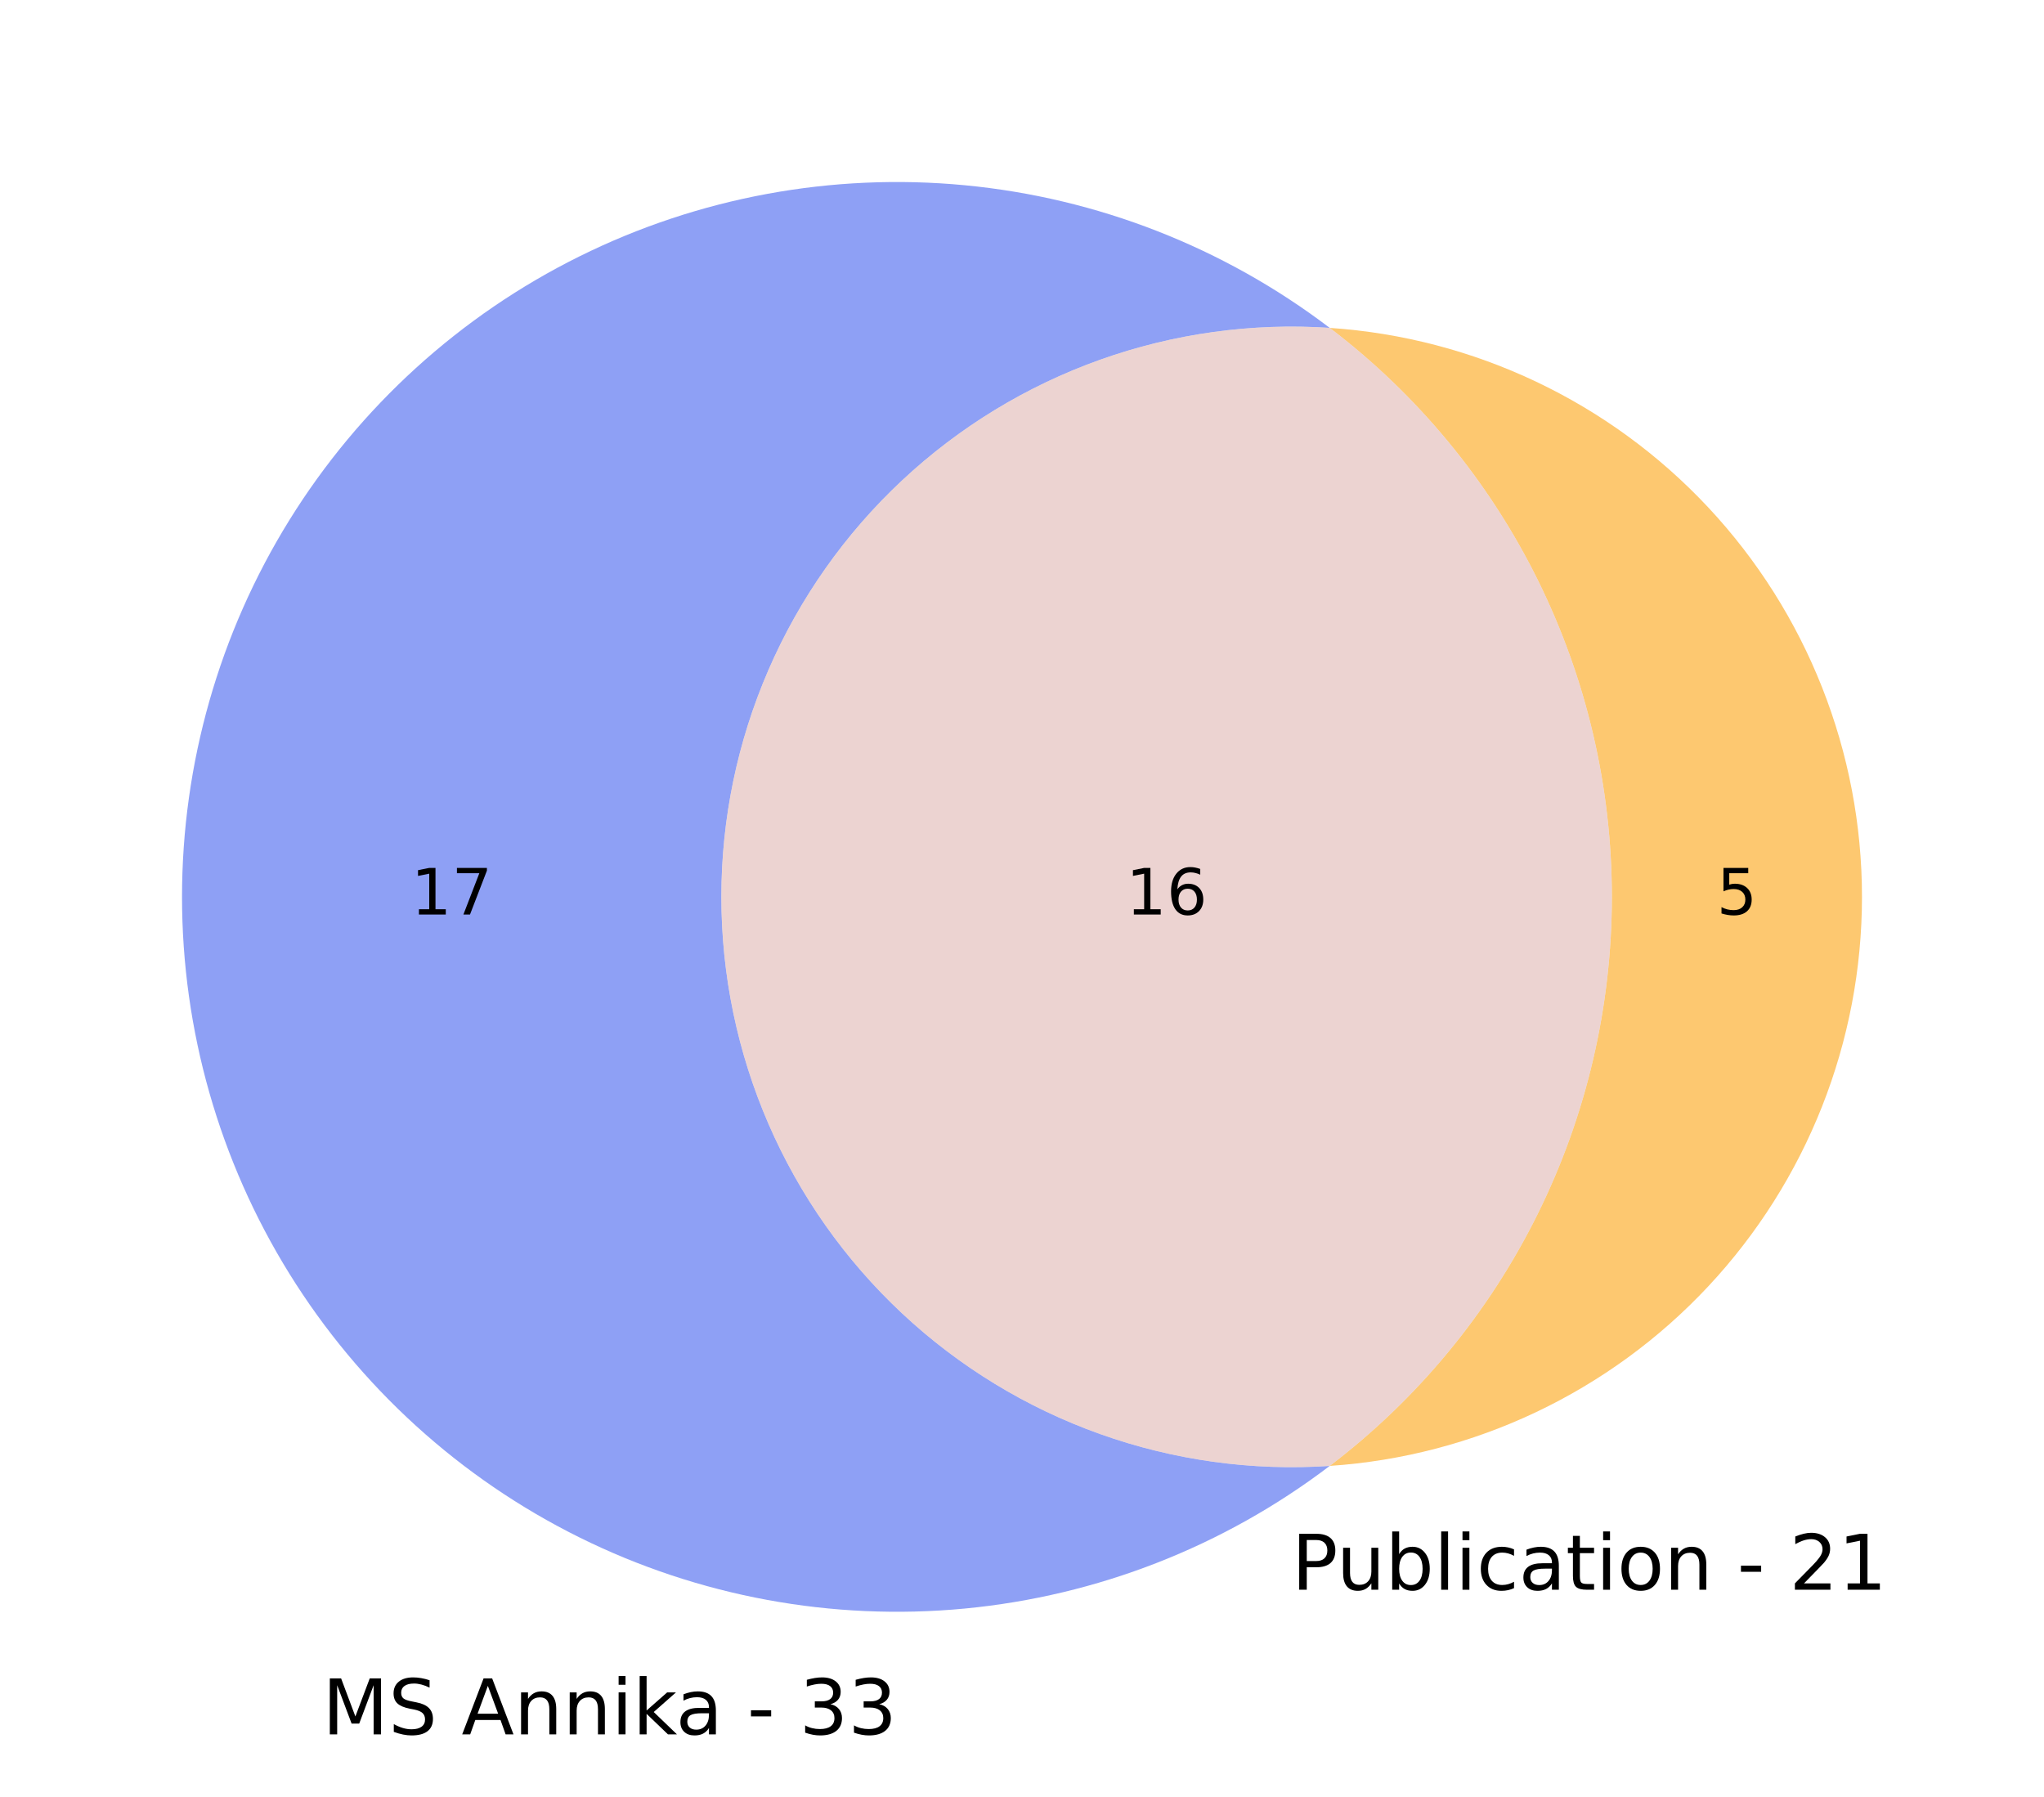
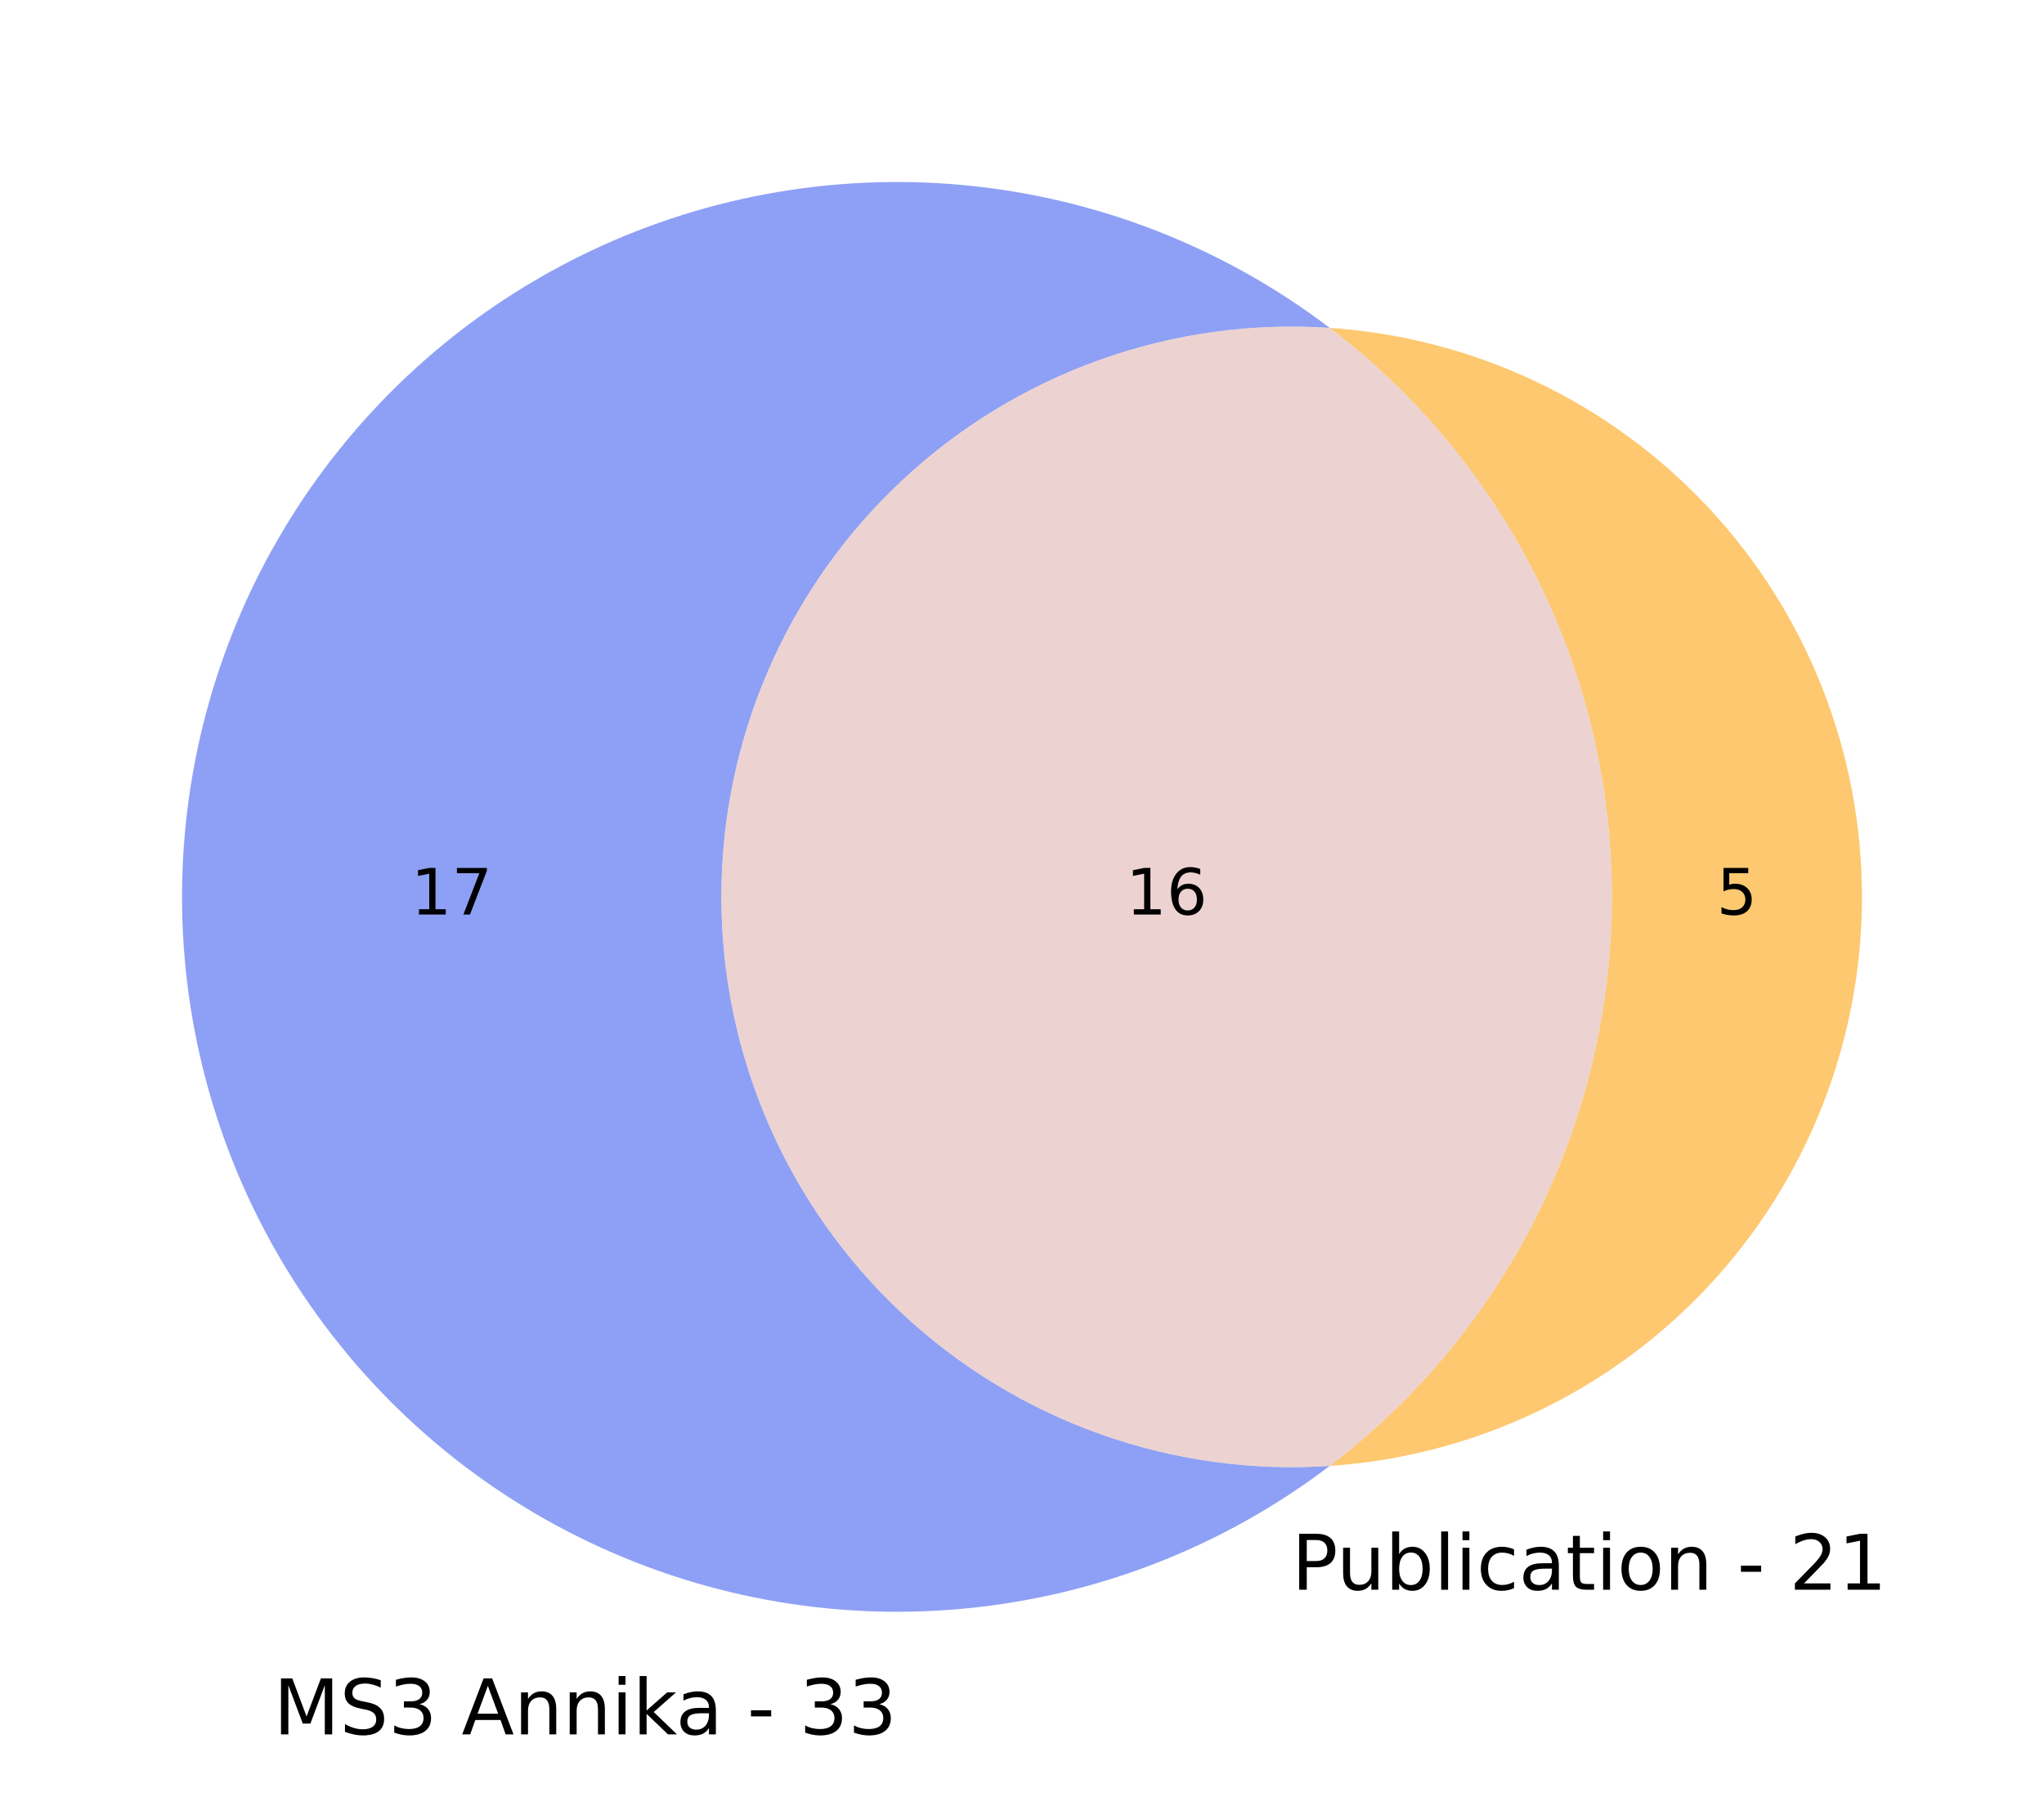
<svg xmlns="http://www.w3.org/2000/svg" xmlns:xlink="http://www.w3.org/1999/xlink" width="319.624pt" height="280.911pt" viewBox="0 0 319.624 280.911" version="1.1">
  <defs>
    <style type="text/css">*{stroke-linejoin: round; stroke-linecap: butt}</style>
  </defs>
  <g id="figure_1">
    <g id="patch_1">
      <path d="M 0 280.911  L 319.624 280.911  L 319.624 0  L 0 0  L 0 280.911  z " style="fill: none" />
    </g>
    <g id="axes_1">
      <g id="patch_2">
-         <path d="M 207.932 229.237  C 195.747 230.052 183.523 228.356 172.021 224.253  C 160.518 220.15 149.98 213.728 141.061 205.386  C 132.142 197.044 125.031 186.958 120.17 175.754  C 115.309 164.551 112.801 152.468 112.801 140.256  C 112.801 128.044 115.309 115.961 120.17 104.758  C 125.031 93.554 132.142 83.468 141.061 75.126  C 149.98 66.784 160.518 60.362 172.021 56.259  C 183.523 52.156 195.747 50.46 207.932 51.275  C 191.358 38.669 171.587 30.941 150.857 28.967  C 130.128 26.992 109.253 30.848 90.597 40.098  C 71.941 49.347 56.235 63.628 45.258 81.323  C 34.281 99.018 28.463 119.433 28.463 140.256  C 28.463 161.079 34.281 181.494 45.258 199.189  C 56.235 216.884 71.941 231.165 90.597 240.414  C 109.253 249.664 130.128 253.52 150.857 251.545  C 171.587 249.571 191.358 241.843 207.932 229.237  " clip-path="url(#p8f7c38795c)" style="fill: #4361ee; opacity: 0.6" />
+         <path d="M 207.932 229.237  C 195.747 230.052 183.523 228.356 172.021 224.253  C 160.518 220.15 149.98 213.728 141.061 205.386  C 132.142 197.044 125.031 186.958 120.17 175.754  C 115.309 164.551 112.801 152.468 112.801 140.256  C 112.801 128.044 115.309 115.961 120.17 104.758  C 125.031 93.554 132.142 83.468 141.061 75.126  C 149.98 66.784 160.518 60.362 172.021 56.259  C 183.523 52.156 195.747 50.46 207.932 51.275  C 191.358 38.669 171.587 30.941 150.857 28.967  C 130.128 26.992 109.253 30.848 90.597 40.098  C 71.941 49.347 56.235 63.628 45.258 81.323  C 34.281 99.018 28.463 119.433 28.463 140.256  C 28.463 161.079 34.281 181.494 45.258 199.189  C 56.235 216.884 71.941 231.165 90.597 240.414  C 109.253 249.664 130.128 253.52 150.857 251.545  C 171.587 249.571 191.358 241.843 207.932 229.237  " clip-path="url(#p4a998f24e4)" style="fill: #4361ee; opacity: 0.6" />
      </g>
      <g id="patch_3">
-         <path d="M 207.932 51.275  C 221.644 61.704 232.762 75.163 240.414 90.597  C 248.067 106.032 252.049 123.028 252.049 140.256  C 252.049 157.484 248.067 174.48 240.414 189.915  C 232.762 205.349 221.644 218.808 207.932 229.237  C 230.496 227.728 251.662 217.691 267.11 201.175  C 282.559 184.66 291.161 162.871 291.161 140.256  C 291.161 117.641 282.559 95.852 267.11 79.337  C 251.662 62.821 230.496 52.784 207.932 51.275  " clip-path="url(#p8f7c38795c)" style="fill: #fca311; opacity: 0.6" />
+         <path d="M 207.932 51.275  C 221.644 61.704 232.762 75.163 240.414 90.597  C 248.067 106.032 252.049 123.028 252.049 140.256  C 252.049 157.484 248.067 174.48 240.414 189.915  C 232.762 205.349 221.644 218.808 207.932 229.237  C 230.496 227.728 251.662 217.691 267.11 201.175  C 282.559 184.66 291.161 162.871 291.161 140.256  C 291.161 117.641 282.559 95.852 267.11 79.337  C 251.662 62.821 230.496 52.784 207.932 51.275  " clip-path="url(#p4a998f24e4)" style="fill: #fca311; opacity: 0.6" />
      </g>
      <g id="patch_4">
-         <path d="M 207.932 229.237  C 221.644 218.808 232.762 205.349 240.414 189.915  C 248.067 174.48 252.049 157.484 252.049 140.256  C 252.049 123.028 248.067 106.032 240.414 90.597  C 232.762 75.163 221.644 61.704 207.932 51.275  C 195.747 50.46 183.523 52.156 172.021 56.259  C 160.518 60.362 149.98 66.784 141.061 75.126  C 132.142 83.468 125.031 93.554 120.17 104.758  C 115.309 115.961 112.801 128.044 112.801 140.256  C 112.801 152.468 115.309 164.551 120.17 175.754  C 125.031 186.958 132.142 197.044 141.061 205.386  C 149.98 213.728 160.518 220.15 172.021 224.253  C 183.523 228.356 195.747 230.052 207.932 229.237  " clip-path="url(#p8f7c38795c)" style="fill: #dfb6b2; opacity: 0.6" />
+         <path d="M 207.932 229.237  C 221.644 218.808 232.762 205.349 240.414 189.915  C 248.067 174.48 252.049 157.484 252.049 140.256  C 252.049 123.028 248.067 106.032 240.414 90.597  C 232.762 75.163 221.644 61.704 207.932 51.275  C 195.747 50.46 183.523 52.156 172.021 56.259  C 160.518 60.362 149.98 66.784 141.061 75.126  C 132.142 83.468 125.031 93.554 120.17 104.758  C 115.309 115.961 112.801 128.044 112.801 140.256  C 112.801 152.468 115.309 164.551 120.17 175.754  C 125.031 186.958 132.142 197.044 141.061 205.386  C 149.98 213.728 160.518 220.15 172.021 224.253  C 183.523 228.356 195.747 230.052 207.932 229.237  " clip-path="url(#p4a998f24e4)" style="fill: #dfb6b2; opacity: 0.6" />
      </g>
      <g id="text_1">
        <g transform="translate(64.26932 143.0154) scale(0.1 -0.1)">
          <defs>
            <path id="DejaVuSans-31" d="M 794 531  L 1825 531  L 1825 4091  L 703 3866  L 703 4441  L 1819 4666  L 2450 4666  L 2450 531  L 3481 531  L 3481 0  L 794 0  L 794 531  z " transform="scale(0.015625)" />
            <path id="DejaVuSans-37" d="M 525 4666  L 3525 4666  L 3525 4397  L 1831 0  L 1172 0  L 2766 4134  L 525 4134  L 525 4666  z " transform="scale(0.015625)" />
          </defs>
          <use xlink:href="#DejaVuSans-31" />
          <use xlink:href="#DejaVuSans-37" x="63.623" />
        </g>
      </g>
      <g id="text_2">
        <g transform="translate(268.4235 143.0154) scale(0.1 -0.1)">
          <defs>
            <path id="DejaVuSans-35" d="M 691 4666  L 3169 4666  L 3169 4134  L 1269 4134  L 1269 2991  Q 1406 3038 1543 3061  Q 1681 3084 1819 3084  Q 2600 3084 3056 2656  Q 3513 2228 3513 1497  Q 3513 744 3044 326  Q 2575 -91 1722 -91  Q 1428 -91 1123 -41  Q 819 9 494 109  L 494 744  Q 775 591 1075 516  Q 1375 441 1709 441  Q 2250 441 2565 725  Q 2881 1009 2881 1497  Q 2881 1984 2565 2268  Q 2250 2553 1709 2553  Q 1456 2553 1204 2497  Q 953 2441 691 2322  L 691 4666  z " transform="scale(0.015625)" />
          </defs>
          <use xlink:href="#DejaVuSans-35" />
        </g>
      </g>
      <g id="text_3">
        <g transform="translate(176.0623 143.0154) scale(0.1 -0.1)">
          <defs>
            <path id="DejaVuSans-36" d="M 2113 2584  Q 1688 2584 1439 2293  Q 1191 2003 1191 1497  Q 1191 994 1439 701  Q 1688 409 2113 409  Q 2538 409 2786 701  Q 3034 994 3034 1497  Q 3034 2003 2786 2293  Q 2538 2584 2113 2584  z M 3366 4563  L 3366 3988  Q 3128 4100 2886 4159  Q 2644 4219 2406 4219  Q 1781 4219 1451 3797  Q 1122 3375 1075 2522  Q 1259 2794 1537 2939  Q 1816 3084 2150 3084  Q 2853 3084 3261 2657  Q 3669 2231 3669 1497  Q 3669 778 3244 343  Q 2819 -91 2113 -91  Q 1303 -91 875 529  Q 447 1150 447 2328  Q 447 3434 972 4092  Q 1497 4750 2381 4750  Q 2619 4750 2861 4703  Q 3103 4656 3366 4563  z " transform="scale(0.015625)" />
          </defs>
          <use xlink:href="#DejaVuSans-31" />
          <use xlink:href="#DejaVuSans-36" x="63.623" />
        </g>
      </g>
      <g id="text_4">
-         <g transform="translate(50.3985 271.2158) scale(0.12 -0.12)">
+         <g transform="translate(42.7635 271.2158) scale(0.12 -0.12)">
          <defs>
            <path id="DejaVuSans-4d" d="M 628 4666  L 1569 4666  L 2759 1491  L 3956 4666  L 4897 4666  L 4897 0  L 4281 0  L 4281 4097  L 3078 897  L 2444 897  L 1241 4097  L 1241 0  L 628 0  L 628 4666  z " transform="scale(0.015625)" />
            <path id="DejaVuSans-53" d="M 3425 4513  L 3425 3897  Q 3066 4069 2747 4153  Q 2428 4238 2131 4238  Q 1616 4238 1336 4038  Q 1056 3838 1056 3469  Q 1056 3159 1242 3001  Q 1428 2844 1947 2747  L 2328 2669  Q 3034 2534 3370 2195  Q 3706 1856 3706 1288  Q 3706 609 3251 259  Q 2797 -91 1919 -91  Q 1588 -91 1214 -16  Q 841 59 441 206  L 441 856  Q 825 641 1194 531  Q 1563 422 1919 422  Q 2459 422 2753 634  Q 3047 847 3047 1241  Q 3047 1584 2836 1778  Q 2625 1972 2144 2069  L 1759 2144  Q 1053 2284 737 2584  Q 422 2884 422 3419  Q 422 4038 858 4394  Q 1294 4750 2059 4750  Q 2388 4750 2728 4690  Q 3069 4631 3425 4513  z " transform="scale(0.015625)" />
+             <path id="DejaVuSans-33" d="M 2597 2516  Q 3050 2419 3304 2112  Q 3559 1806 3559 1356  Q 3559 666 3084 287  Q 2609 -91 1734 -91  Q 1441 -91 1130 -33  Q 819 25 488 141  L 488 750  Q 750 597 1062 519  Q 1375 441 1716 441  Q 2309 441 2620 675  Q 2931 909 2931 1356  Q 2931 1769 2642 2001  Q 2353 2234 1838 2234  L 1294 2234  L 1294 2753  L 1863 2753  Q 2328 2753 2575 2939  Q 2822 3125 2822 3475  Q 2822 3834 2567 4026  Q 2313 4219 1838 4219  Q 1578 4219 1281 4162  Q 984 4106 628 3988  L 628 4550  Q 988 4650 1302 4700  Q 1616 4750 1894 4750  Q 2613 4750 3031 4423  Q 3450 4097 3450 3541  Q 3450 3153 3228 2886  Q 3006 2619 2597 2516  z " transform="scale(0.015625)" />
            <path id="DejaVuSans-20" transform="scale(0.015625)" />
            <path id="DejaVuSans-41" d="M 2188 4044  L 1331 1722  L 3047 1722  L 2188 4044  z M 1831 4666  L 2547 4666  L 4325 0  L 3669 0  L 3244 1197  L 1141 1197  L 716 0  L 50 0  L 1831 4666  z " transform="scale(0.015625)" />
            <path id="DejaVuSans-6e" d="M 3513 2113  L 3513 0  L 2938 0  L 2938 2094  Q 2938 2591 2744 2837  Q 2550 3084 2163 3084  Q 1697 3084 1428 2787  Q 1159 2491 1159 1978  L 1159 0  L 581 0  L 581 3500  L 1159 3500  L 1159 2956  Q 1366 3272 1645 3428  Q 1925 3584 2291 3584  Q 2894 3584 3203 3211  Q 3513 2838 3513 2113  z " transform="scale(0.015625)" />
            <path id="DejaVuSans-69" d="M 603 3500  L 1178 3500  L 1178 0  L 603 0  L 603 3500  z M 603 4863  L 1178 4863  L 1178 4134  L 603 4134  L 603 4863  z " transform="scale(0.015625)" />
            <path id="DejaVuSans-6b" d="M 581 4863  L 1159 4863  L 1159 1991  L 2875 3500  L 3609 3500  L 1753 1863  L 3688 0  L 2938 0  L 1159 1709  L 1159 0  L 581 0  L 581 4863  z " transform="scale(0.015625)" />
            <path id="DejaVuSans-61" d="M 2194 1759  Q 1497 1759 1228 1600  Q 959 1441 959 1056  Q 959 750 1161 570  Q 1363 391 1709 391  Q 2188 391 2477 730  Q 2766 1069 2766 1631  L 2766 1759  L 2194 1759  z M 3341 1997  L 3341 0  L 2766 0  L 2766 531  Q 2569 213 2275 61  Q 1981 -91 1556 -91  Q 1019 -91 701 211  Q 384 513 384 1019  Q 384 1609 779 1909  Q 1175 2209 1959 2209  L 2766 2209  L 2766 2266  Q 2766 2663 2505 2880  Q 2244 3097 1772 3097  Q 1472 3097 1187 3025  Q 903 2953 641 2809  L 641 3341  Q 956 3463 1253 3523  Q 1550 3584 1831 3584  Q 2591 3584 2966 3190  Q 3341 2797 3341 1997  z " transform="scale(0.015625)" />
            <path id="DejaVuSans-2d" d="M 313 2009  L 1997 2009  L 1997 1497  L 313 1497  L 313 2009  z " transform="scale(0.015625)" />
-             <path id="DejaVuSans-33" d="M 2597 2516  Q 3050 2419 3304 2112  Q 3559 1806 3559 1356  Q 3559 666 3084 287  Q 2609 -91 1734 -91  Q 1441 -91 1130 -33  Q 819 25 488 141  L 488 750  Q 750 597 1062 519  Q 1375 441 1716 441  Q 2309 441 2620 675  Q 2931 909 2931 1356  Q 2931 1769 2642 2001  Q 2353 2234 1838 2234  L 1294 2234  L 1294 2753  L 1863 2753  Q 2328 2753 2575 2939  Q 2822 3125 2822 3475  Q 2822 3834 2567 4026  Q 2313 4219 1838 4219  Q 1578 4219 1281 4162  Q 984 4106 628 3988  L 628 4550  Q 988 4650 1302 4700  Q 1616 4750 1894 4750  Q 2613 4750 3031 4423  Q 3450 4097 3450 3541  Q 3450 3153 3228 2886  Q 3006 2619 2597 2516  z " transform="scale(0.015625)" />
          </defs>
          <use xlink:href="#DejaVuSans-4d" />
          <use xlink:href="#DejaVuSans-53" x="86.279" />
-           <use xlink:href="#DejaVuSans-20" x="149.756" />
-           <use xlink:href="#DejaVuSans-41" x="181.543" />
-           <use xlink:href="#DejaVuSans-6e" x="249.951" />
-           <use xlink:href="#DejaVuSans-6e" x="313.33" />
-           <use xlink:href="#DejaVuSans-69" x="376.709" />
-           <use xlink:href="#DejaVuSans-6b" x="404.492" />
-           <use xlink:href="#DejaVuSans-61" x="460.652" />
-           <use xlink:href="#DejaVuSans-20" x="521.932" />
-           <use xlink:href="#DejaVuSans-2d" x="553.719" />
-           <use xlink:href="#DejaVuSans-20" x="589.803" />
-           <use xlink:href="#DejaVuSans-33" x="621.59" />
+           <use xlink:href="#DejaVuSans-33" x="149.756" />
+           <use xlink:href="#DejaVuSans-20" x="213.379" />
+           <use xlink:href="#DejaVuSans-41" x="245.166" />
+           <use xlink:href="#DejaVuSans-6e" x="313.574" />
+           <use xlink:href="#DejaVuSans-6e" x="376.953" />
+           <use xlink:href="#DejaVuSans-69" x="440.332" />
+           <use xlink:href="#DejaVuSans-6b" x="468.115" />
+           <use xlink:href="#DejaVuSans-61" x="524.275" />
+           <use xlink:href="#DejaVuSans-20" x="585.555" />
+           <use xlink:href="#DejaVuSans-2d" x="617.342" />
+           <use xlink:href="#DejaVuSans-20" x="653.426" />
          <use xlink:href="#DejaVuSans-33" x="685.213" />
+           <use xlink:href="#DejaVuSans-33" x="748.836" />
        </g>
      </g>
      <g id="text_5">
        <g transform="translate(201.9806 248.6027) scale(0.12 -0.12)">
          <defs>
            <path id="DejaVuSans-50" d="M 1259 4147  L 1259 2394  L 2053 2394  Q 2494 2394 2734 2622  Q 2975 2850 2975 3272  Q 2975 3691 2734 3919  Q 2494 4147 2053 4147  L 1259 4147  z M 628 4666  L 2053 4666  Q 2838 4666 3239 4311  Q 3641 3956 3641 3272  Q 3641 2581 3239 2228  Q 2838 1875 2053 1875  L 1259 1875  L 1259 0  L 628 0  L 628 4666  z " transform="scale(0.015625)" />
            <path id="DejaVuSans-75" d="M 544 1381  L 544 3500  L 1119 3500  L 1119 1403  Q 1119 906 1312 657  Q 1506 409 1894 409  Q 2359 409 2629 706  Q 2900 1003 2900 1516  L 2900 3500  L 3475 3500  L 3475 0  L 2900 0  L 2900 538  Q 2691 219 2414 64  Q 2138 -91 1772 -91  Q 1169 -91 856 284  Q 544 659 544 1381  z M 1991 3584  L 1991 3584  z " transform="scale(0.015625)" />
            <path id="DejaVuSans-62" d="M 3116 1747  Q 3116 2381 2855 2742  Q 2594 3103 2138 3103  Q 1681 3103 1420 2742  Q 1159 2381 1159 1747  Q 1159 1113 1420 752  Q 1681 391 2138 391  Q 2594 391 2855 752  Q 3116 1113 3116 1747  z M 1159 2969  Q 1341 3281 1617 3432  Q 1894 3584 2278 3584  Q 2916 3584 3314 3078  Q 3713 2572 3713 1747  Q 3713 922 3314 415  Q 2916 -91 2278 -91  Q 1894 -91 1617 61  Q 1341 213 1159 525  L 1159 0  L 581 0  L 581 4863  L 1159 4863  L 1159 2969  z " transform="scale(0.015625)" />
            <path id="DejaVuSans-6c" d="M 603 4863  L 1178 4863  L 1178 0  L 603 0  L 603 4863  z " transform="scale(0.015625)" />
            <path id="DejaVuSans-63" d="M 3122 3366  L 3122 2828  Q 2878 2963 2633 3030  Q 2388 3097 2138 3097  Q 1578 3097 1268 2742  Q 959 2388 959 1747  Q 959 1106 1268 751  Q 1578 397 2138 397  Q 2388 397 2633 464  Q 2878 531 3122 666  L 3122 134  Q 2881 22 2623 -34  Q 2366 -91 2075 -91  Q 1284 -91 818 406  Q 353 903 353 1747  Q 353 2603 823 3093  Q 1294 3584 2113 3584  Q 2378 3584 2631 3529  Q 2884 3475 3122 3366  z " transform="scale(0.015625)" />
            <path id="DejaVuSans-74" d="M 1172 4494  L 1172 3500  L 2356 3500  L 2356 3053  L 1172 3053  L 1172 1153  Q 1172 725 1289 603  Q 1406 481 1766 481  L 2356 481  L 2356 0  L 1766 0  Q 1100 0 847 248  Q 594 497 594 1153  L 594 3053  L 172 3053  L 172 3500  L 594 3500  L 594 4494  L 1172 4494  z " transform="scale(0.015625)" />
            <path id="DejaVuSans-6f" d="M 1959 3097  Q 1497 3097 1228 2736  Q 959 2375 959 1747  Q 959 1119 1226 758  Q 1494 397 1959 397  Q 2419 397 2687 759  Q 2956 1122 2956 1747  Q 2956 2369 2687 2733  Q 2419 3097 1959 3097  z M 1959 3584  Q 2709 3584 3137 3096  Q 3566 2609 3566 1747  Q 3566 888 3137 398  Q 2709 -91 1959 -91  Q 1206 -91 779 398  Q 353 888 353 1747  Q 353 2609 779 3096  Q 1206 3584 1959 3584  z " transform="scale(0.015625)" />
            <path id="DejaVuSans-32" d="M 1228 531  L 3431 531  L 3431 0  L 469 0  L 469 531  Q 828 903 1448 1529  Q 2069 2156 2228 2338  Q 2531 2678 2651 2914  Q 2772 3150 2772 3378  Q 2772 3750 2511 3984  Q 2250 4219 1831 4219  Q 1534 4219 1204 4116  Q 875 4013 500 3803  L 500 4441  Q 881 4594 1212 4672  Q 1544 4750 1819 4750  Q 2544 4750 2975 4387  Q 3406 4025 3406 3419  Q 3406 3131 3298 2873  Q 3191 2616 2906 2266  Q 2828 2175 2409 1742  Q 1991 1309 1228 531  z " transform="scale(0.015625)" />
          </defs>
          <use xlink:href="#DejaVuSans-50" />
          <use xlink:href="#DejaVuSans-75" x="58.553" />
          <use xlink:href="#DejaVuSans-62" x="121.932" />
          <use xlink:href="#DejaVuSans-6c" x="185.408" />
          <use xlink:href="#DejaVuSans-69" x="213.191" />
          <use xlink:href="#DejaVuSans-63" x="240.975" />
          <use xlink:href="#DejaVuSans-61" x="295.955" />
          <use xlink:href="#DejaVuSans-74" x="357.234" />
          <use xlink:href="#DejaVuSans-69" x="396.443" />
          <use xlink:href="#DejaVuSans-6f" x="424.227" />
          <use xlink:href="#DejaVuSans-6e" x="485.408" />
          <use xlink:href="#DejaVuSans-20" x="548.787" />
          <use xlink:href="#DejaVuSans-2d" x="580.574" />
          <use xlink:href="#DejaVuSans-20" x="616.658" />
          <use xlink:href="#DejaVuSans-32" x="648.445" />
          <use xlink:href="#DejaVuSans-31" x="712.068" />
        </g>
      </g>
    </g>
  </g>
  <defs>
-     <clipPath id="p8f7c38795c">
+     <clipPath id="p4a998f24e4">
      <rect x="7.2" y="7.2" width="305.224" height="266.112" />
    </clipPath>
  </defs>
</svg>
